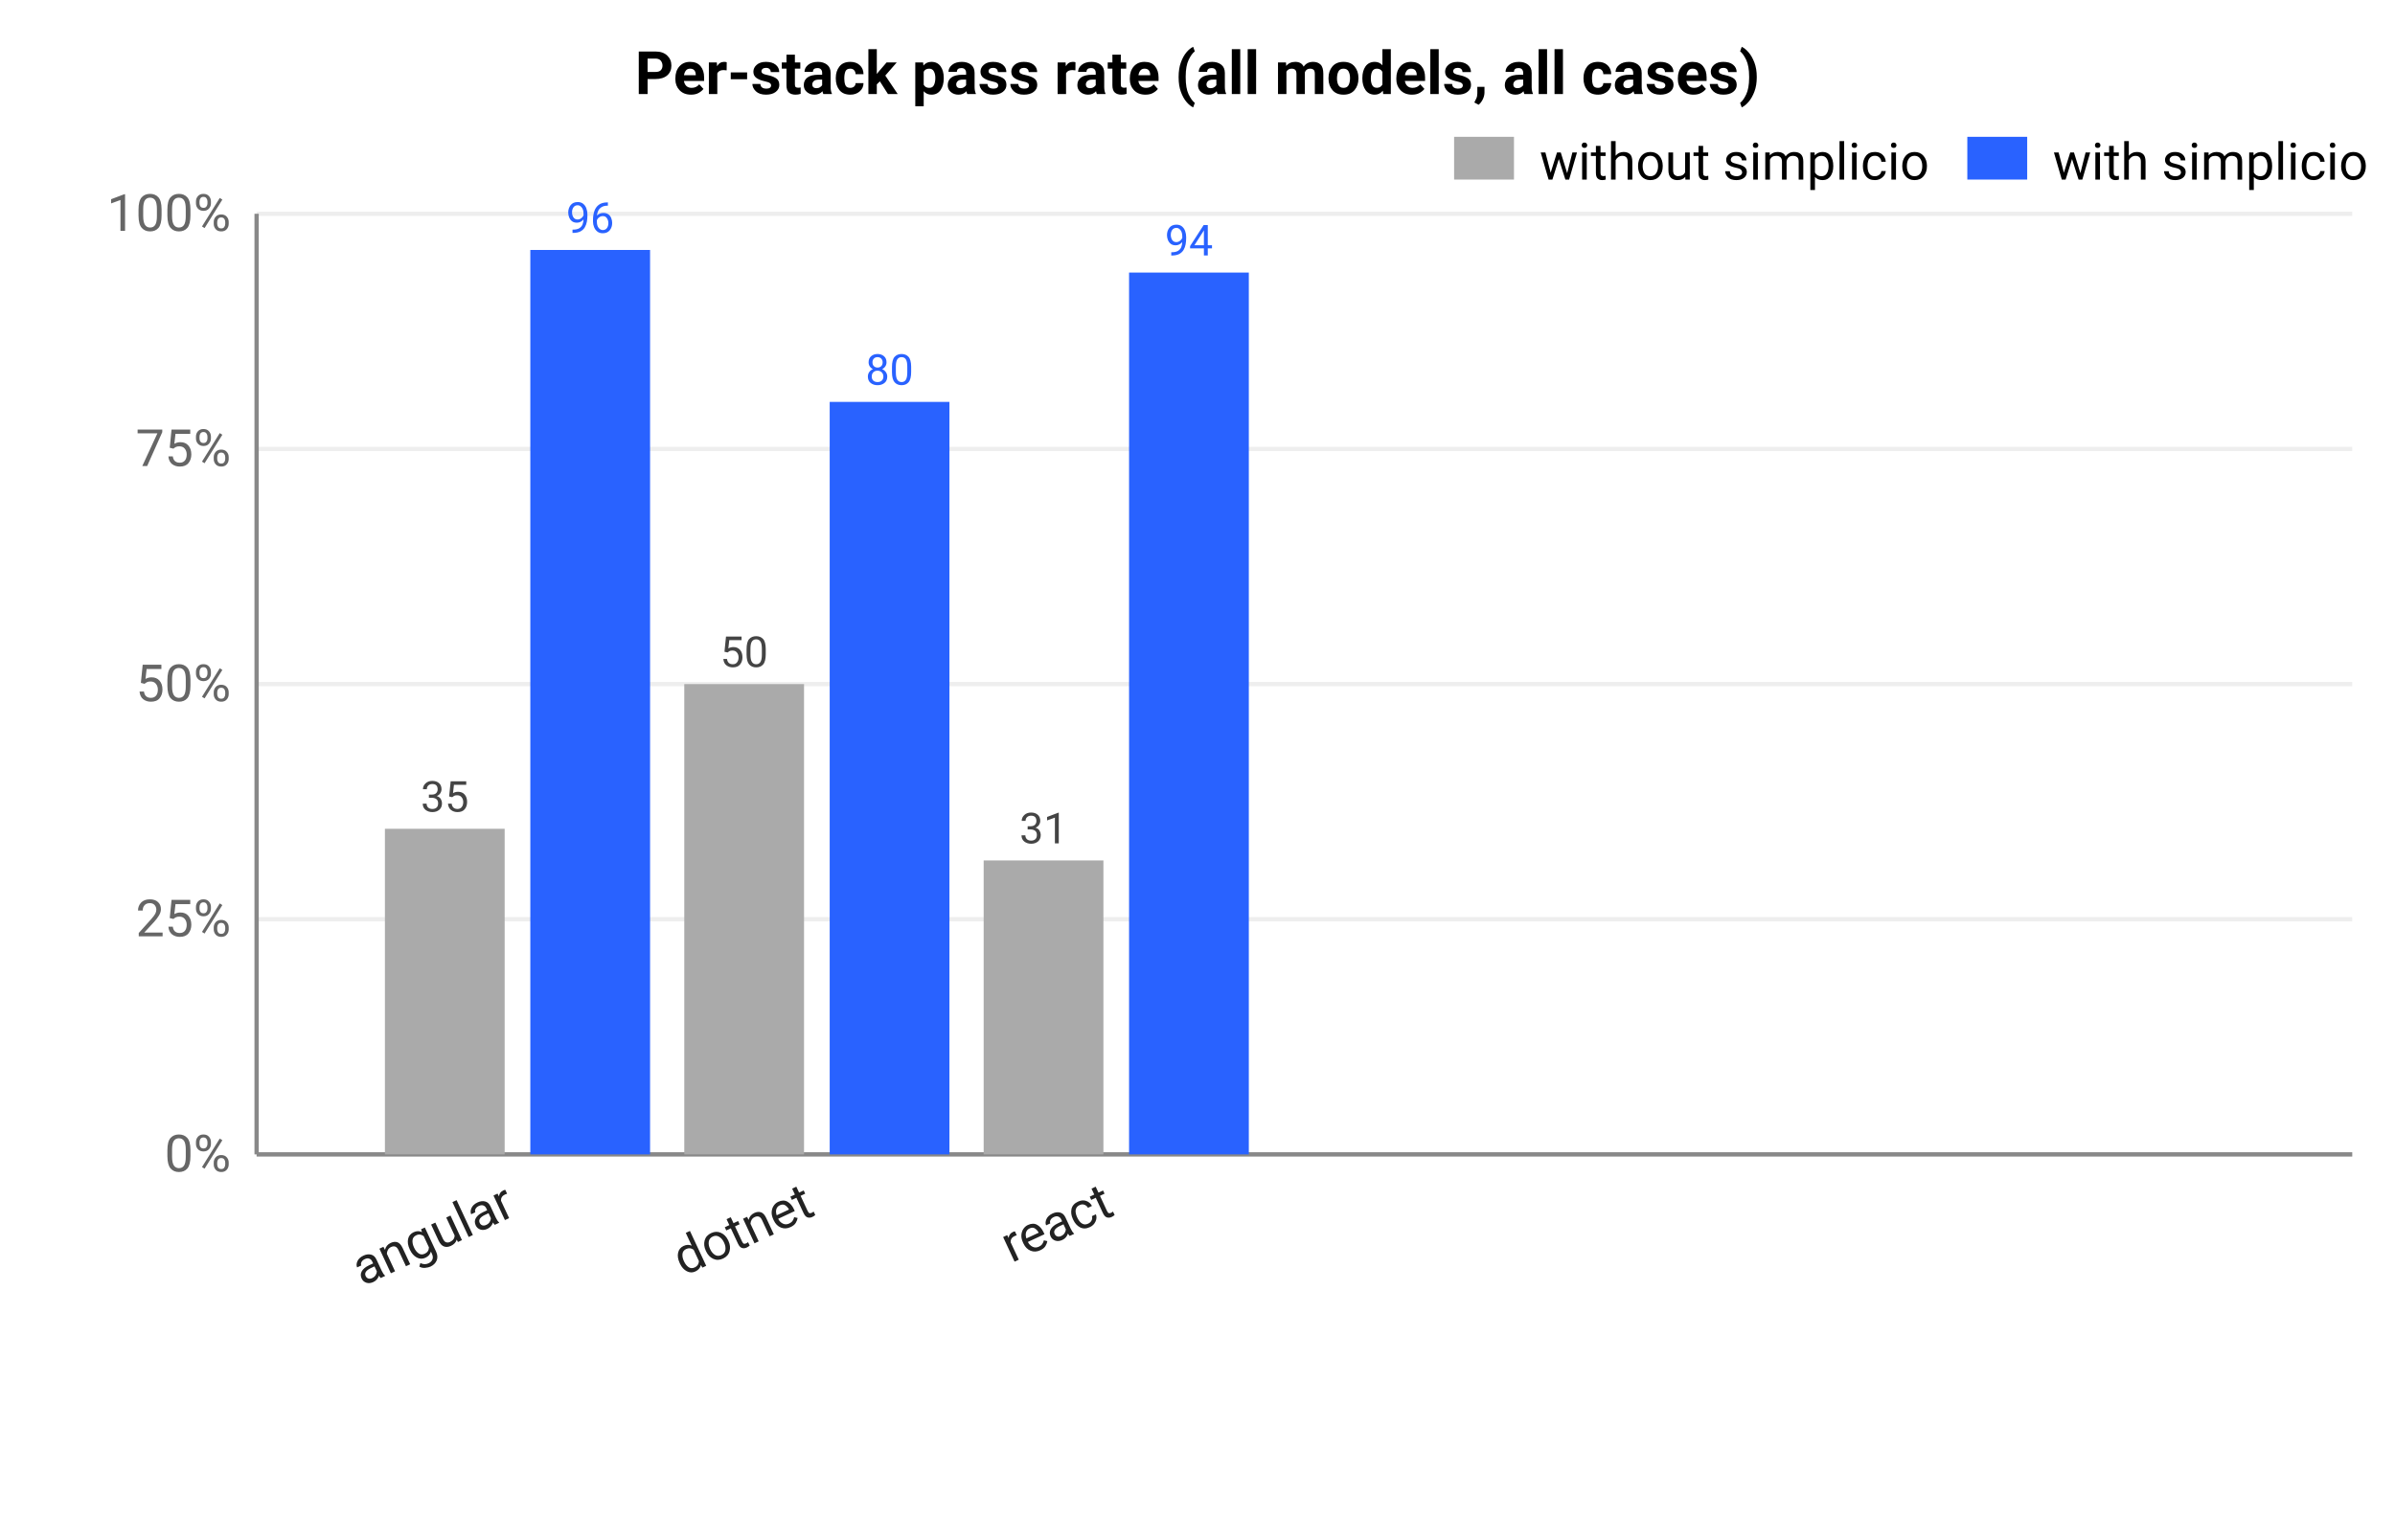
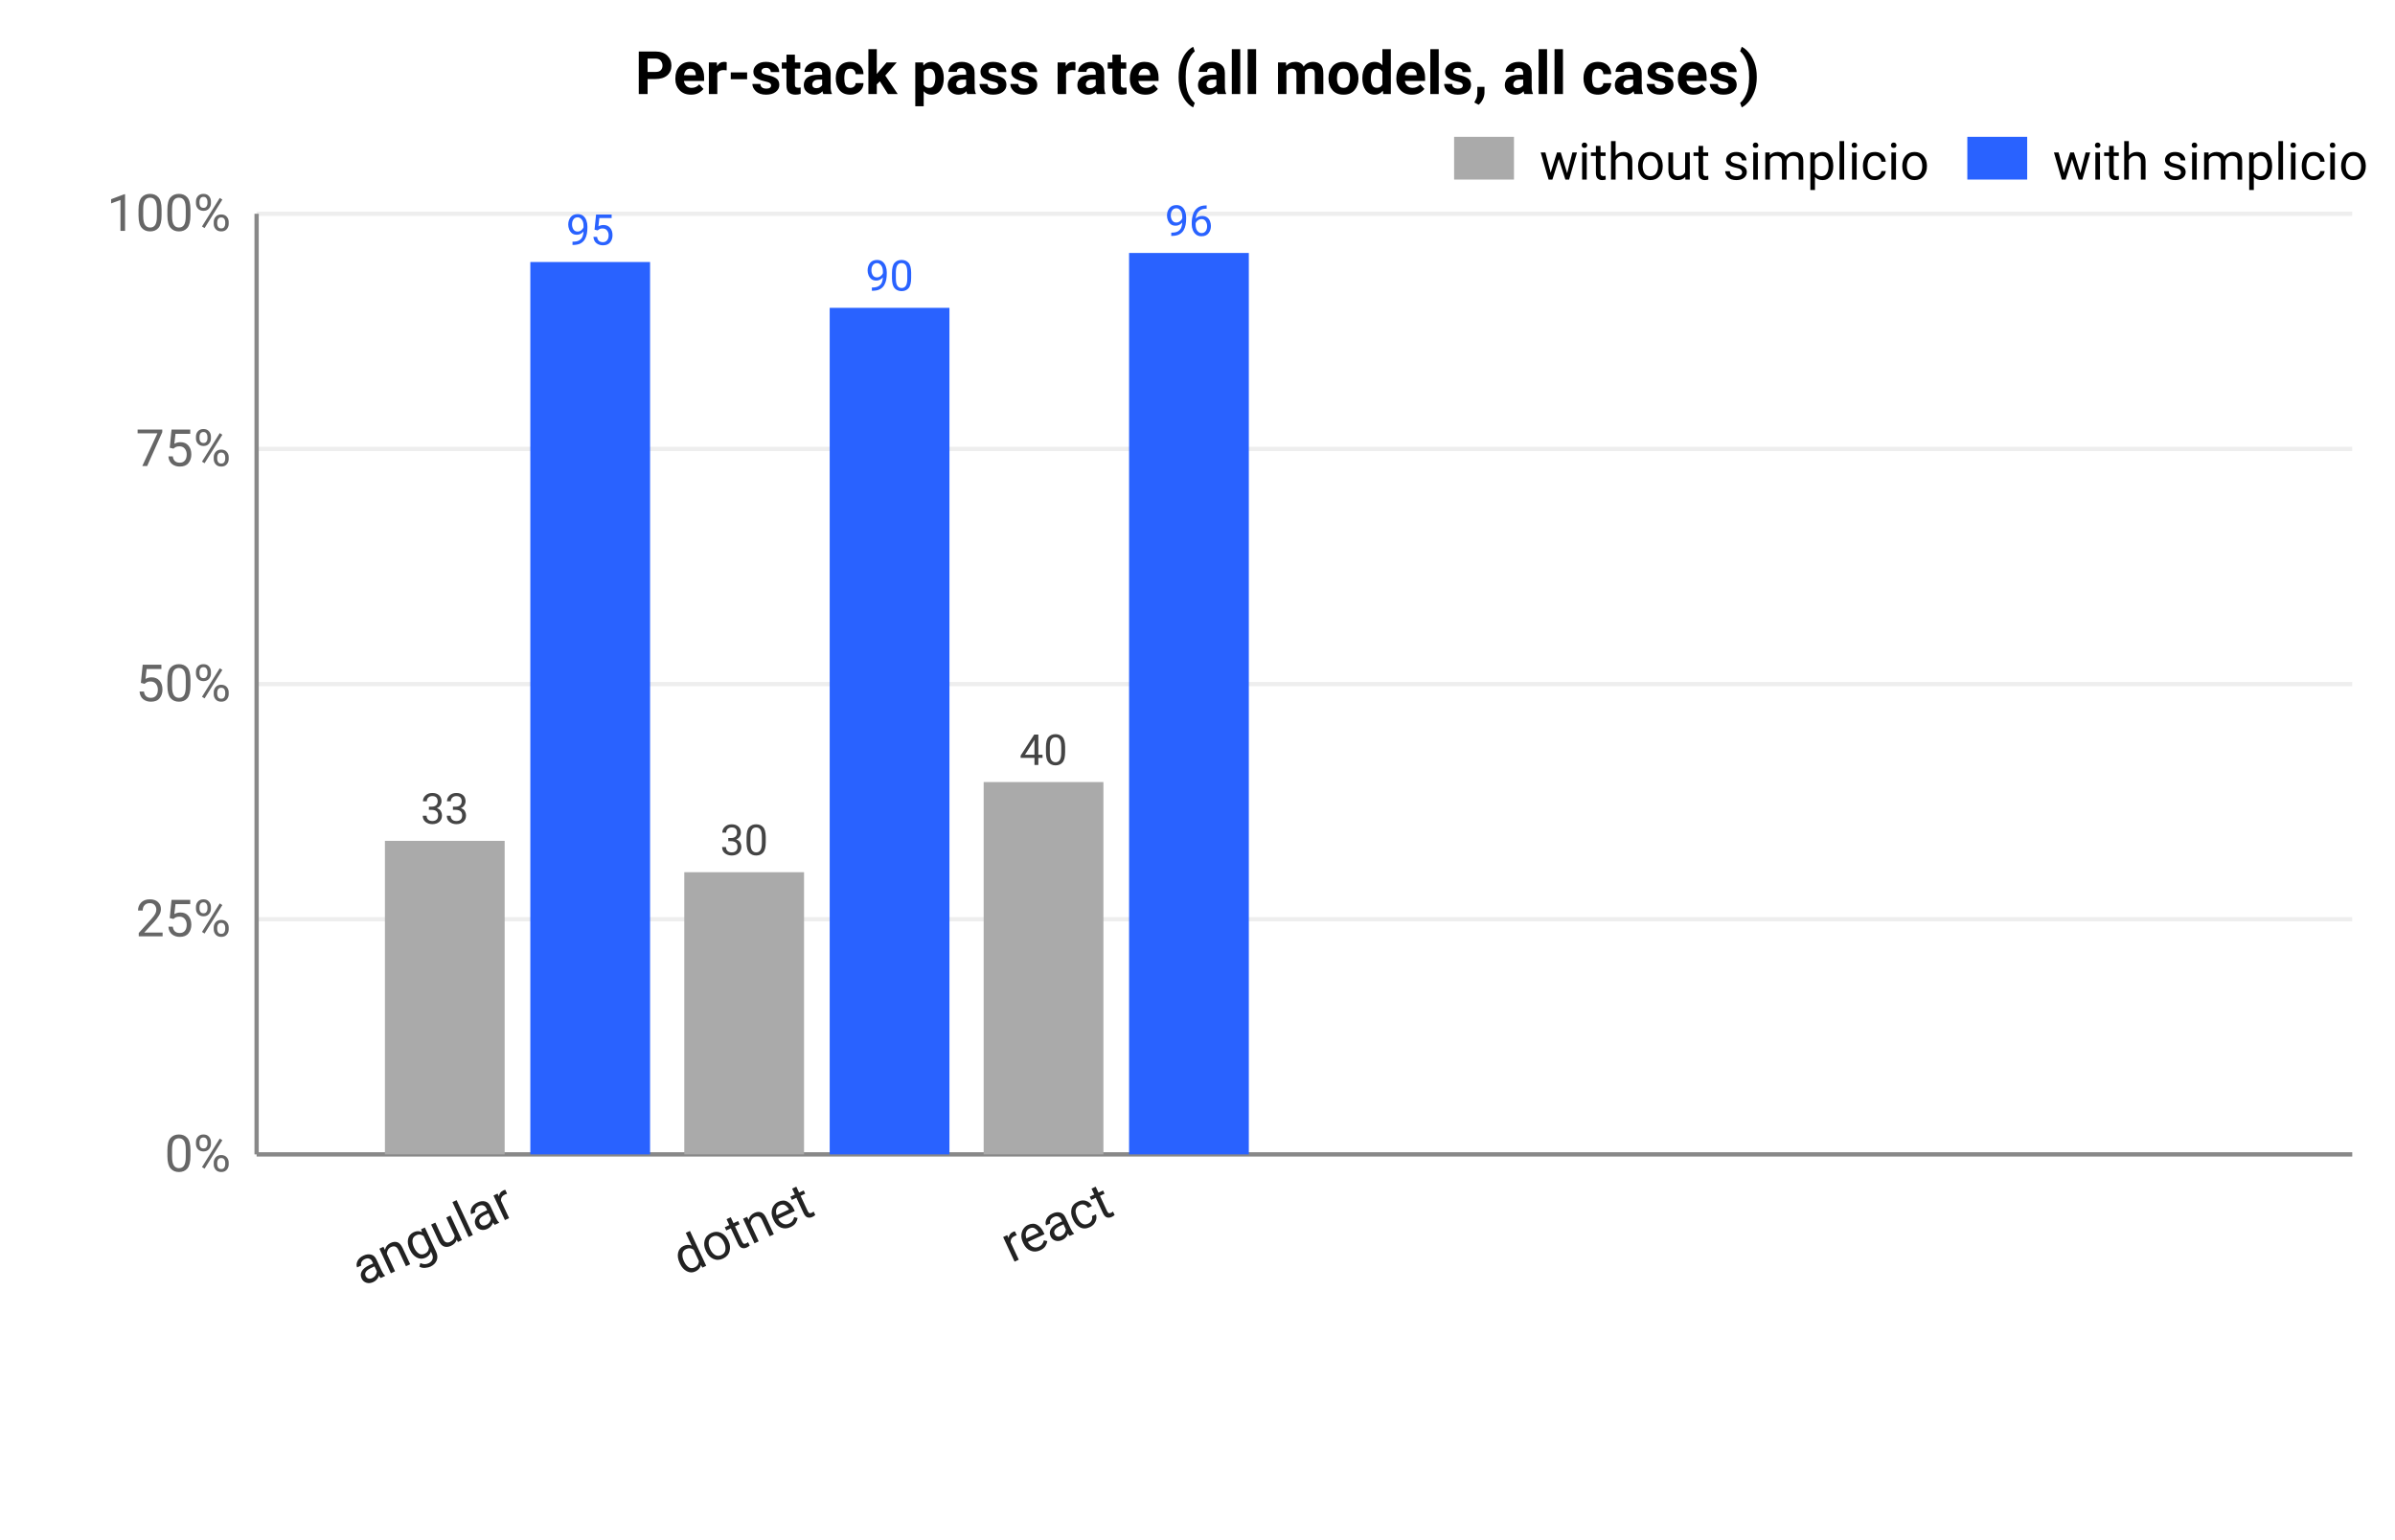
<svg xmlns="http://www.w3.org/2000/svg" viewBox="0 0 560 360" font-family="-apple-system,Segoe UI,Roboto,sans-serif" font-size="12">
  <style>.bar-sem{fill:#aaa}.bar-com{fill:#2962ff}.lbl{fill:#222}.ax{stroke:#888;stroke-width:1}.grid{stroke:#eee;stroke-width:1}</style>
  <text x="280.0" y="22" text-anchor="middle" font-weight="600" font-size="14">Per-stack pass rate (all models, all cases)</text>
  <line x1="60" y1="50.0" x2="550" y2="50.0" class="grid" />
  <text x="54" y="54.0" text-anchor="end" fill="#666">100%</text>
  <line x1="60" y1="105.0" x2="550" y2="105.0" class="grid" />
  <text x="54" y="109.0" text-anchor="end" fill="#666">75%</text>
  <line x1="60" y1="160.0" x2="550" y2="160.0" class="grid" />
  <text x="54" y="164.0" text-anchor="end" fill="#666">50%</text>
  <line x1="60" y1="215.0" x2="550" y2="215.0" class="grid" />
  <text x="54" y="219.0" text-anchor="end" fill="#666">25%</text>
  <line x1="60" y1="270.0" x2="550" y2="270.0" class="grid" />
  <text x="54" y="274.0" text-anchor="end" fill="#666">0%</text>
  <line x1="60" y1="270" x2="550" y2="270" class="ax" />
  <line x1="60" y1="50" x2="60" y2="270" class="ax" />
-   <rect x="90" y="193.846" width="28" height="76.154" class="bar-sem" />
-   <rect x="124" y="58.462" width="28" height="211.538" class="bar-com" />
-   <text x="104.0" y="189.846" text-anchor="middle" fill="#444" font-size="10">35</text>
-   <text x="138.0" y="54.462" text-anchor="middle" fill="#2962ff" font-size="10">96</text>
+   <rect x="90" y="196.667" width="28" height="73.333" class="bar-sem" />
+   <rect x="124" y="61.282" width="28" height="208.718" class="bar-com" />
+   <text x="104.0" y="192.667" text-anchor="middle" fill="#444" font-size="10">33</text>
+   <text x="138.0" y="57.282" text-anchor="middle" fill="#2962ff" font-size="10">95</text>
  <text x="121" y="284" transform="rotate(-25 121 284)" text-anchor="end" class="lbl">angular</text>
-   <rect x="160" y="160.0" width="28" height="110.0" class="bar-sem" />
-   <rect x="194" y="94.0" width="28" height="176.0" class="bar-com" />
-   <text x="174.0" y="156.0" text-anchor="middle" fill="#444" font-size="10">50</text>
-   <text x="208.0" y="90.0" text-anchor="middle" fill="#2962ff" font-size="10">80</text>
+   <rect x="160" y="204.0" width="28" height="66.0" class="bar-sem" />
+   <rect x="194" y="72.0" width="28" height="198.0" class="bar-com" />
+   <text x="174.0" y="200.0" text-anchor="middle" fill="#444" font-size="10">30</text>
+   <text x="208.0" y="68.0" text-anchor="middle" fill="#2962ff" font-size="10">90</text>
  <text x="191" y="284" transform="rotate(-25 191 284)" text-anchor="end" class="lbl">dotnet</text>
-   <rect x="230" y="201.25" width="28" height="68.75" class="bar-sem" />
-   <rect x="264" y="63.75" width="28" height="206.25" class="bar-com" />
-   <text x="244.0" y="197.25" text-anchor="middle" fill="#444" font-size="10">31</text>
-   <text x="278.0" y="59.75" text-anchor="middle" fill="#2962ff" font-size="10">94</text>
+   <rect x="230" y="182.917" width="28" height="87.083" class="bar-sem" />
+   <rect x="264" y="59.167" width="28" height="210.833" class="bar-com" />
+   <text x="244.0" y="178.917" text-anchor="middle" fill="#444" font-size="10">40</text>
+   <text x="278.0" y="55.167" text-anchor="middle" fill="#2962ff" font-size="10">96</text>
  <text x="261" y="284" transform="rotate(-25 261 284)" text-anchor="end" class="lbl">react</text>
  <rect x="340" y="32" width="14" height="10" class="bar-sem" />
  <text x="360" y="42">without simplicio</text>
  <rect x="460" y="32" width="14" height="10" class="bar-com" />
  <text x="480" y="42">with simplicio</text>
</svg>
